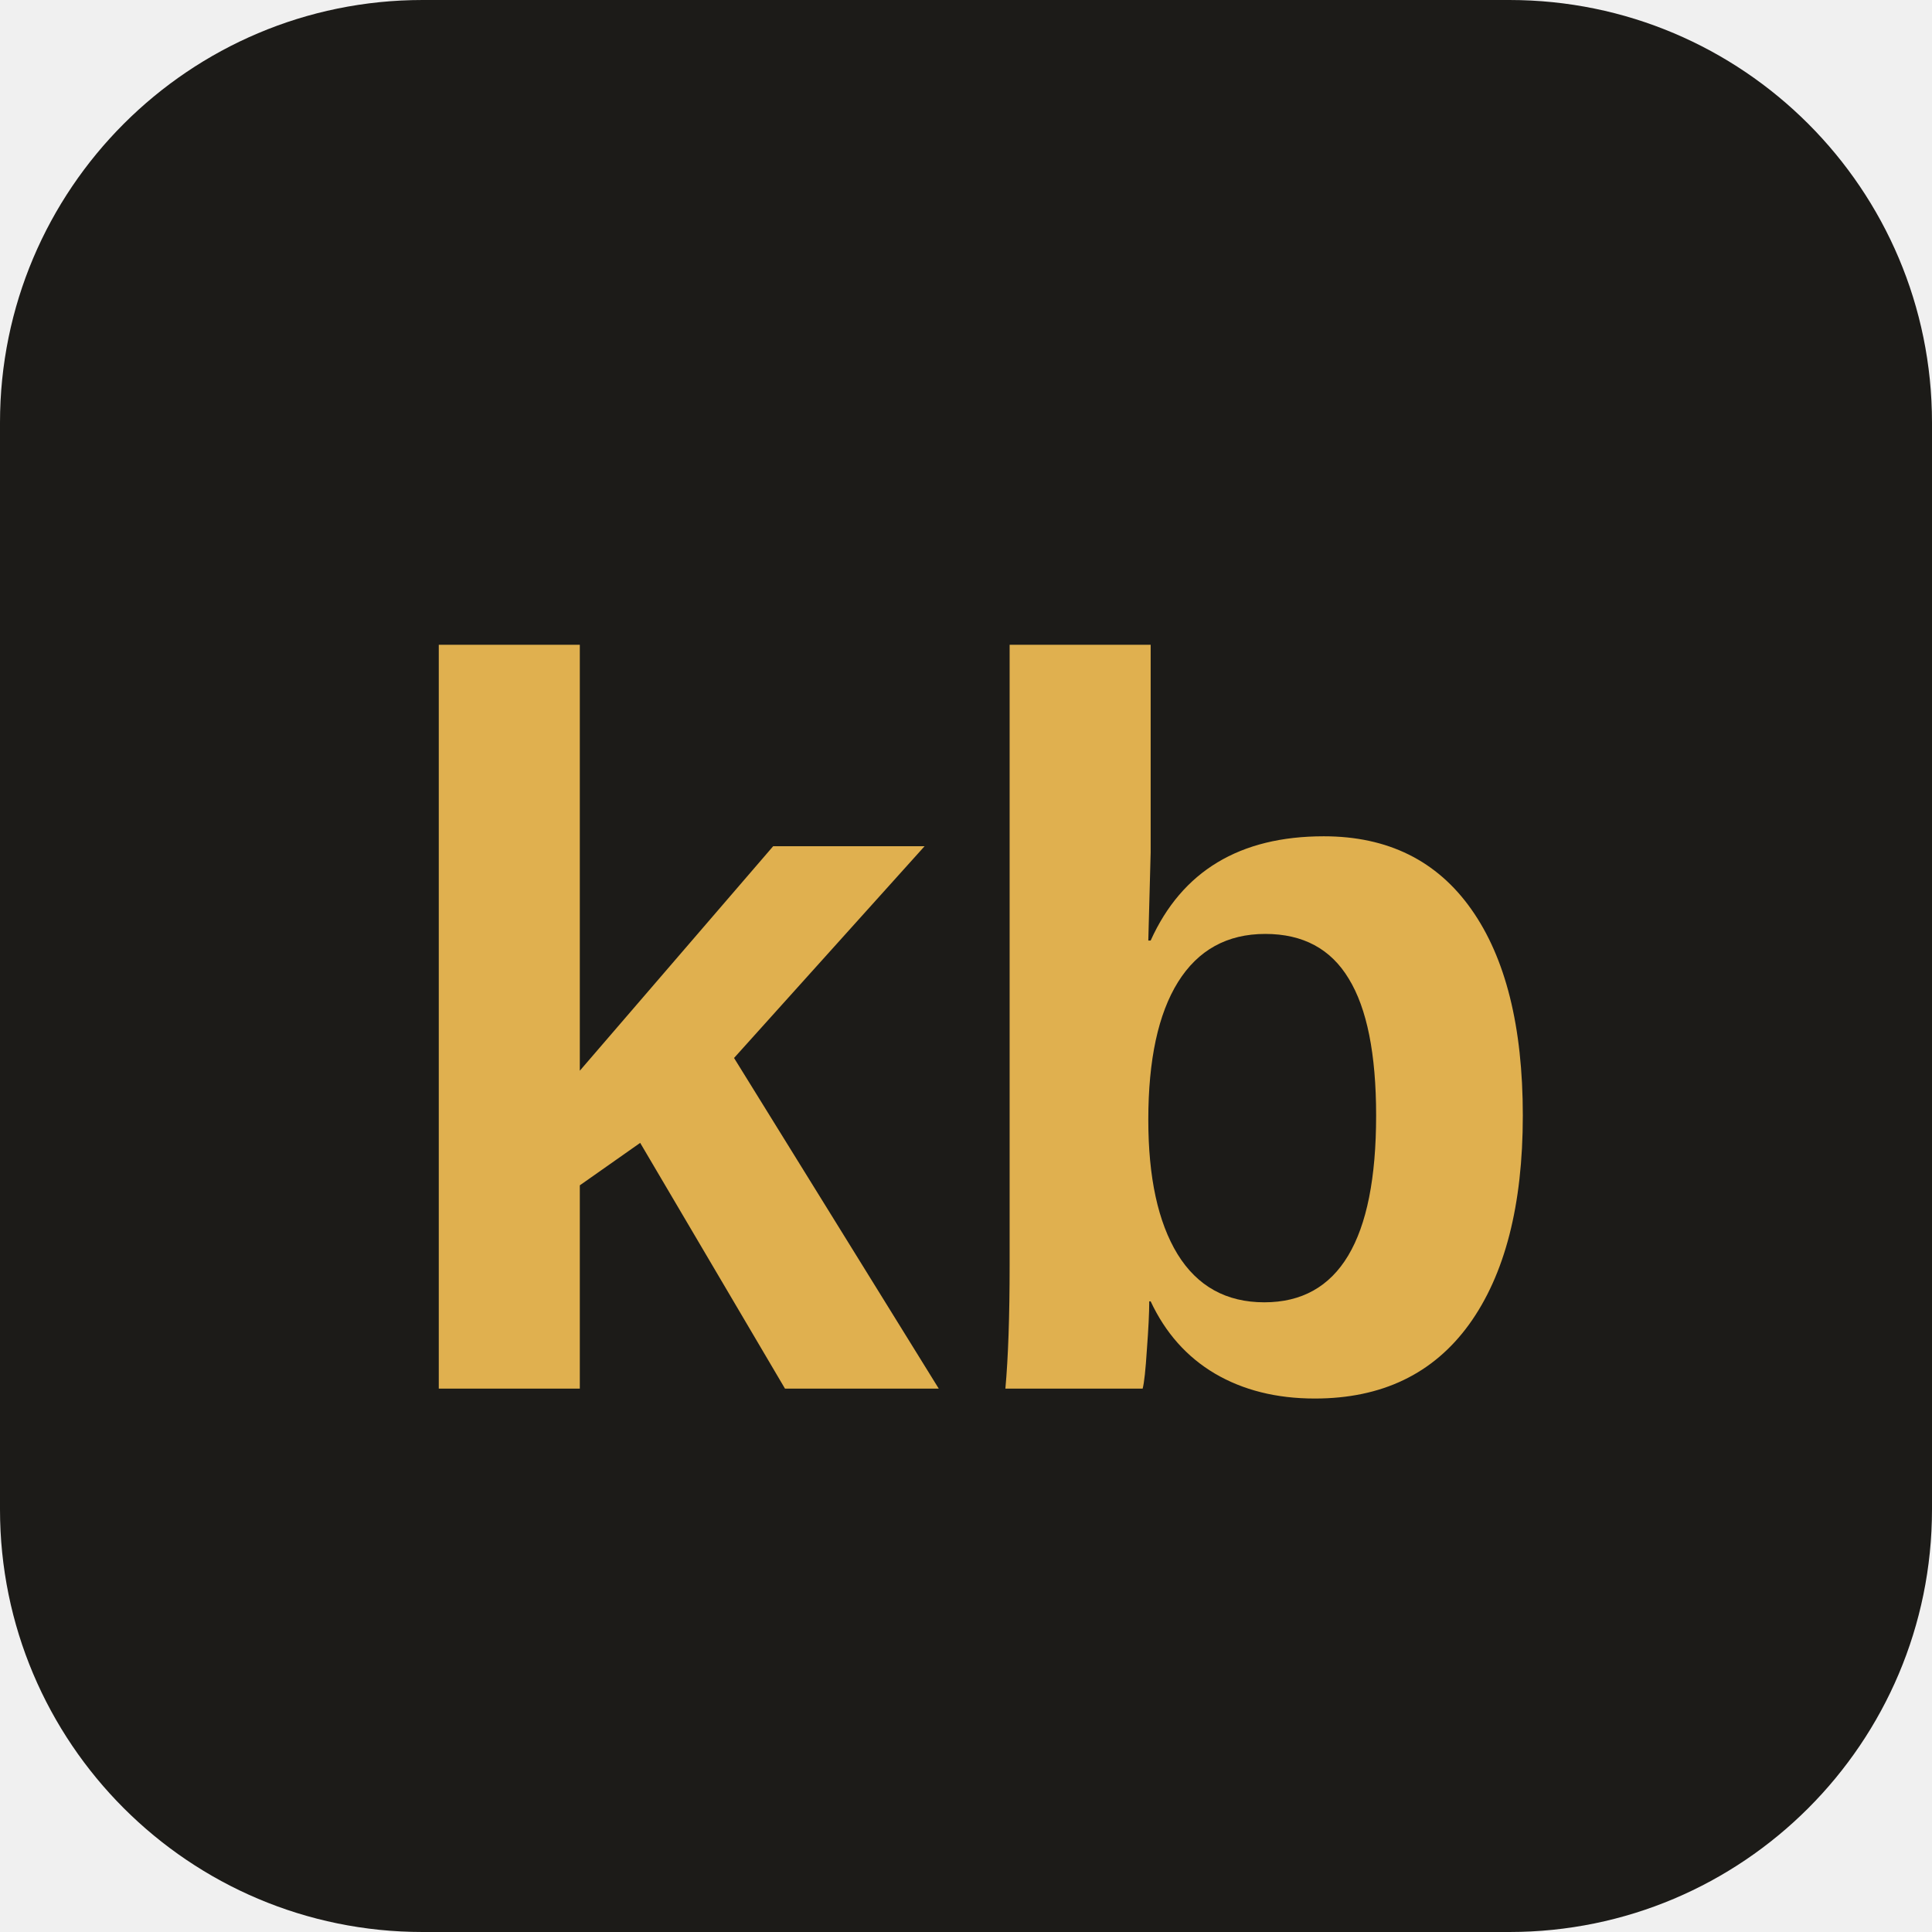
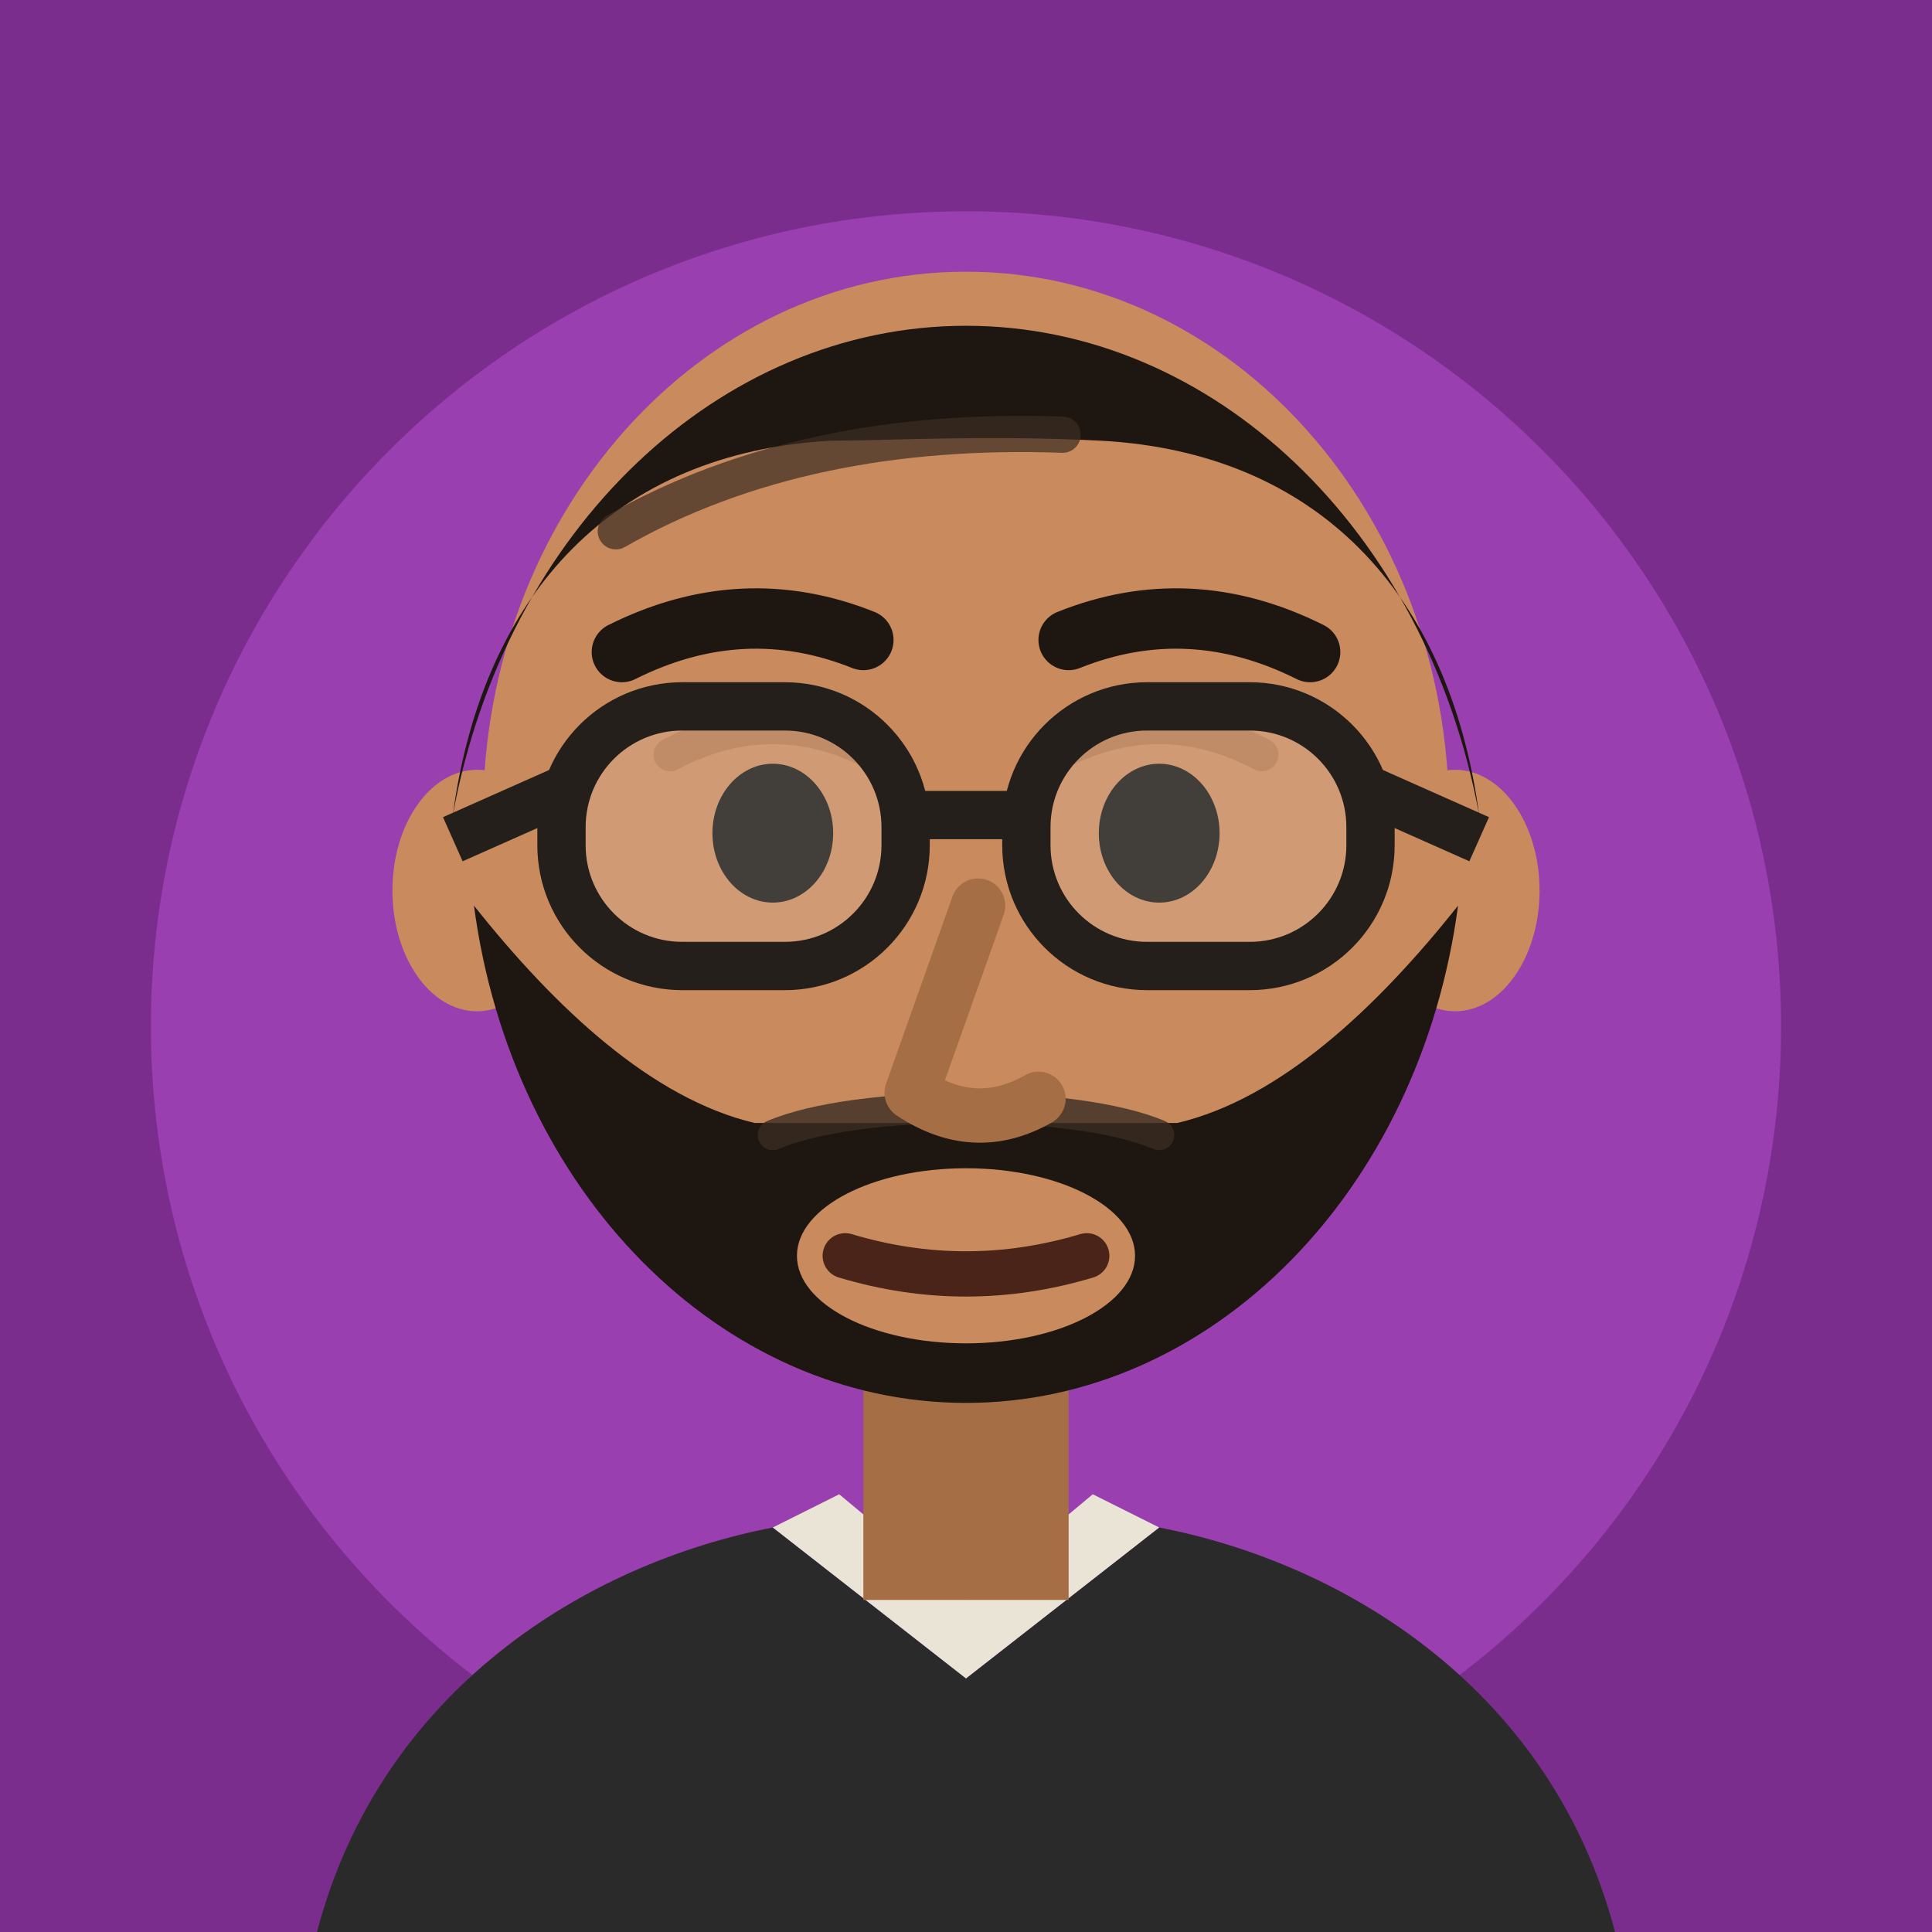
<svg xmlns="http://www.w3.org/2000/svg" viewBox="0 0 64 64">
-   <rect width="64" height="64" rx="14" fill="#1c1b18" />
-   <text x="32" y="46" font-family="-apple-system, 'Segoe UI', Arial, sans-serif" font-size="34" font-weight="800" fill="#e0b04f" text-anchor="middle">kb</text>
+   <rect width="64" height="64" fill="#7B2D8E" />
+   <circle cx="32" cy="34" r="27" fill="#9A3FB0" />
+   <path d="M10.5 64 C12.6 56 19.4 51.8 25.6 50.6 L32 55.6 L38.4 50.6 C44.6 51.8 51.4 56 53.5 64 Z" fill="#2A2A2A" />
+   <path d="M25.6 50.6 L32 55.6 L38.4 50.6 L36.2 49.5 L32 53 L27.8 49.5 Z" fill="#E9E4D6" />
+   <path d="M28.6 41 h6.8 v12 h-6.8 Z" fill="#A56E45" />
+   <ellipse cx="15.8" cy="29.5" rx="2.8" ry="4" fill="#C98A5E" />
+   <ellipse cx="48.2" cy="29.5" rx="2.8" ry="4" fill="#C98A5E" />
+   <ellipse cx="32" cy="27" rx="16" ry="18" fill="#C98A5E" />
+   <path d="M15.7 30 A16.5 19.5 0 0 0 48.3 30 C45.6 33.4 42.4 36.4 39 37.2 L25 37.2 C21.6 36.4 18.4 33.4 15.7 30 Z" fill="#1E1610" />
+   <ellipse cx="32" cy="41.6" rx="5.6" ry="2.9" fill="#C98A5E" />
+   <path d="M25.6 37.6 C28.4 36.4 35.6 36.4 38.4 37.6" stroke="#3A2C22" stroke-width="1" fill="none" stroke-linecap="round" opacity=".8" />
+   <g stroke="#1E1610" stroke-width="2" fill="none" stroke-linecap="round">
+     <path d="M20.6 21.6 q4 -2 8 -0.4" />
+     <path d="M35.4 21.2 q4 -1.6 8 0.4" />
+   </g>
+   <ellipse cx="25.6" cy="27.6" rx="2" ry="2.3" fill="#241F1A" />
+   <path d="M22.2 25.0 q3.4 -1.8 6.8 0" stroke="#A56E45" stroke-width="1.1" fill="none" stroke-linecap="round" opacity=".55" />
+   <ellipse cx="38.4" cy="27.6" rx="2" ry="2.3" fill="#241F1A" />
+   <path d="M35.0 25.0 q3.4 -1.8 6.8 0" stroke="#A56E45" stroke-width="1.1" fill="none" stroke-linecap="round" opacity=".55" />
+   <g fill="none" stroke="#241F1A" stroke-width="1.6">
+     <rect x="18.6" y="23.4" width="11.4" height="8.6" rx="4" fill="#fff" fill-opacity=".14" />
+     <rect x="34" y="23.4" width="11.4" height="8.6" rx="4" fill="#fff" fill-opacity=".14" />
+     <path d="M30 27 h4" />
+     <path d="M18.6 26.2 L15 27.8" />
+     <path d="M45.4 26.2 L49 27.8" />
+   </g>
+   <path d="M32.4 30 L30.2 36.2 q2.1 1.4 4.2 0.2" stroke="#A56E45" stroke-width="1.8" stroke-linecap="round" stroke-linejoin="round" fill="none" />
+   <path d="M28 41.6 q4 1.2 8 0" stroke="#4a2418" stroke-width="1.5" fill="none" stroke-linecap="round" />
+   <path d="M15 27 A17.4 20.6 0 0 1 49 27 C48 19.6 43.6 15 36.5 14.6 C32.6 14.4 29.4 14.6 27.5 14.6 C20.4 15 16 19.6 15 27 Z" fill="#1E1610" />
+   <path d="M20.4 17.6 C24.6 15.2 29.6 14.2 35.2 14.4" stroke="#3A2C22" stroke-width="1.2" fill="none" stroke-linecap="round" opacity=".7" />
</svg>
